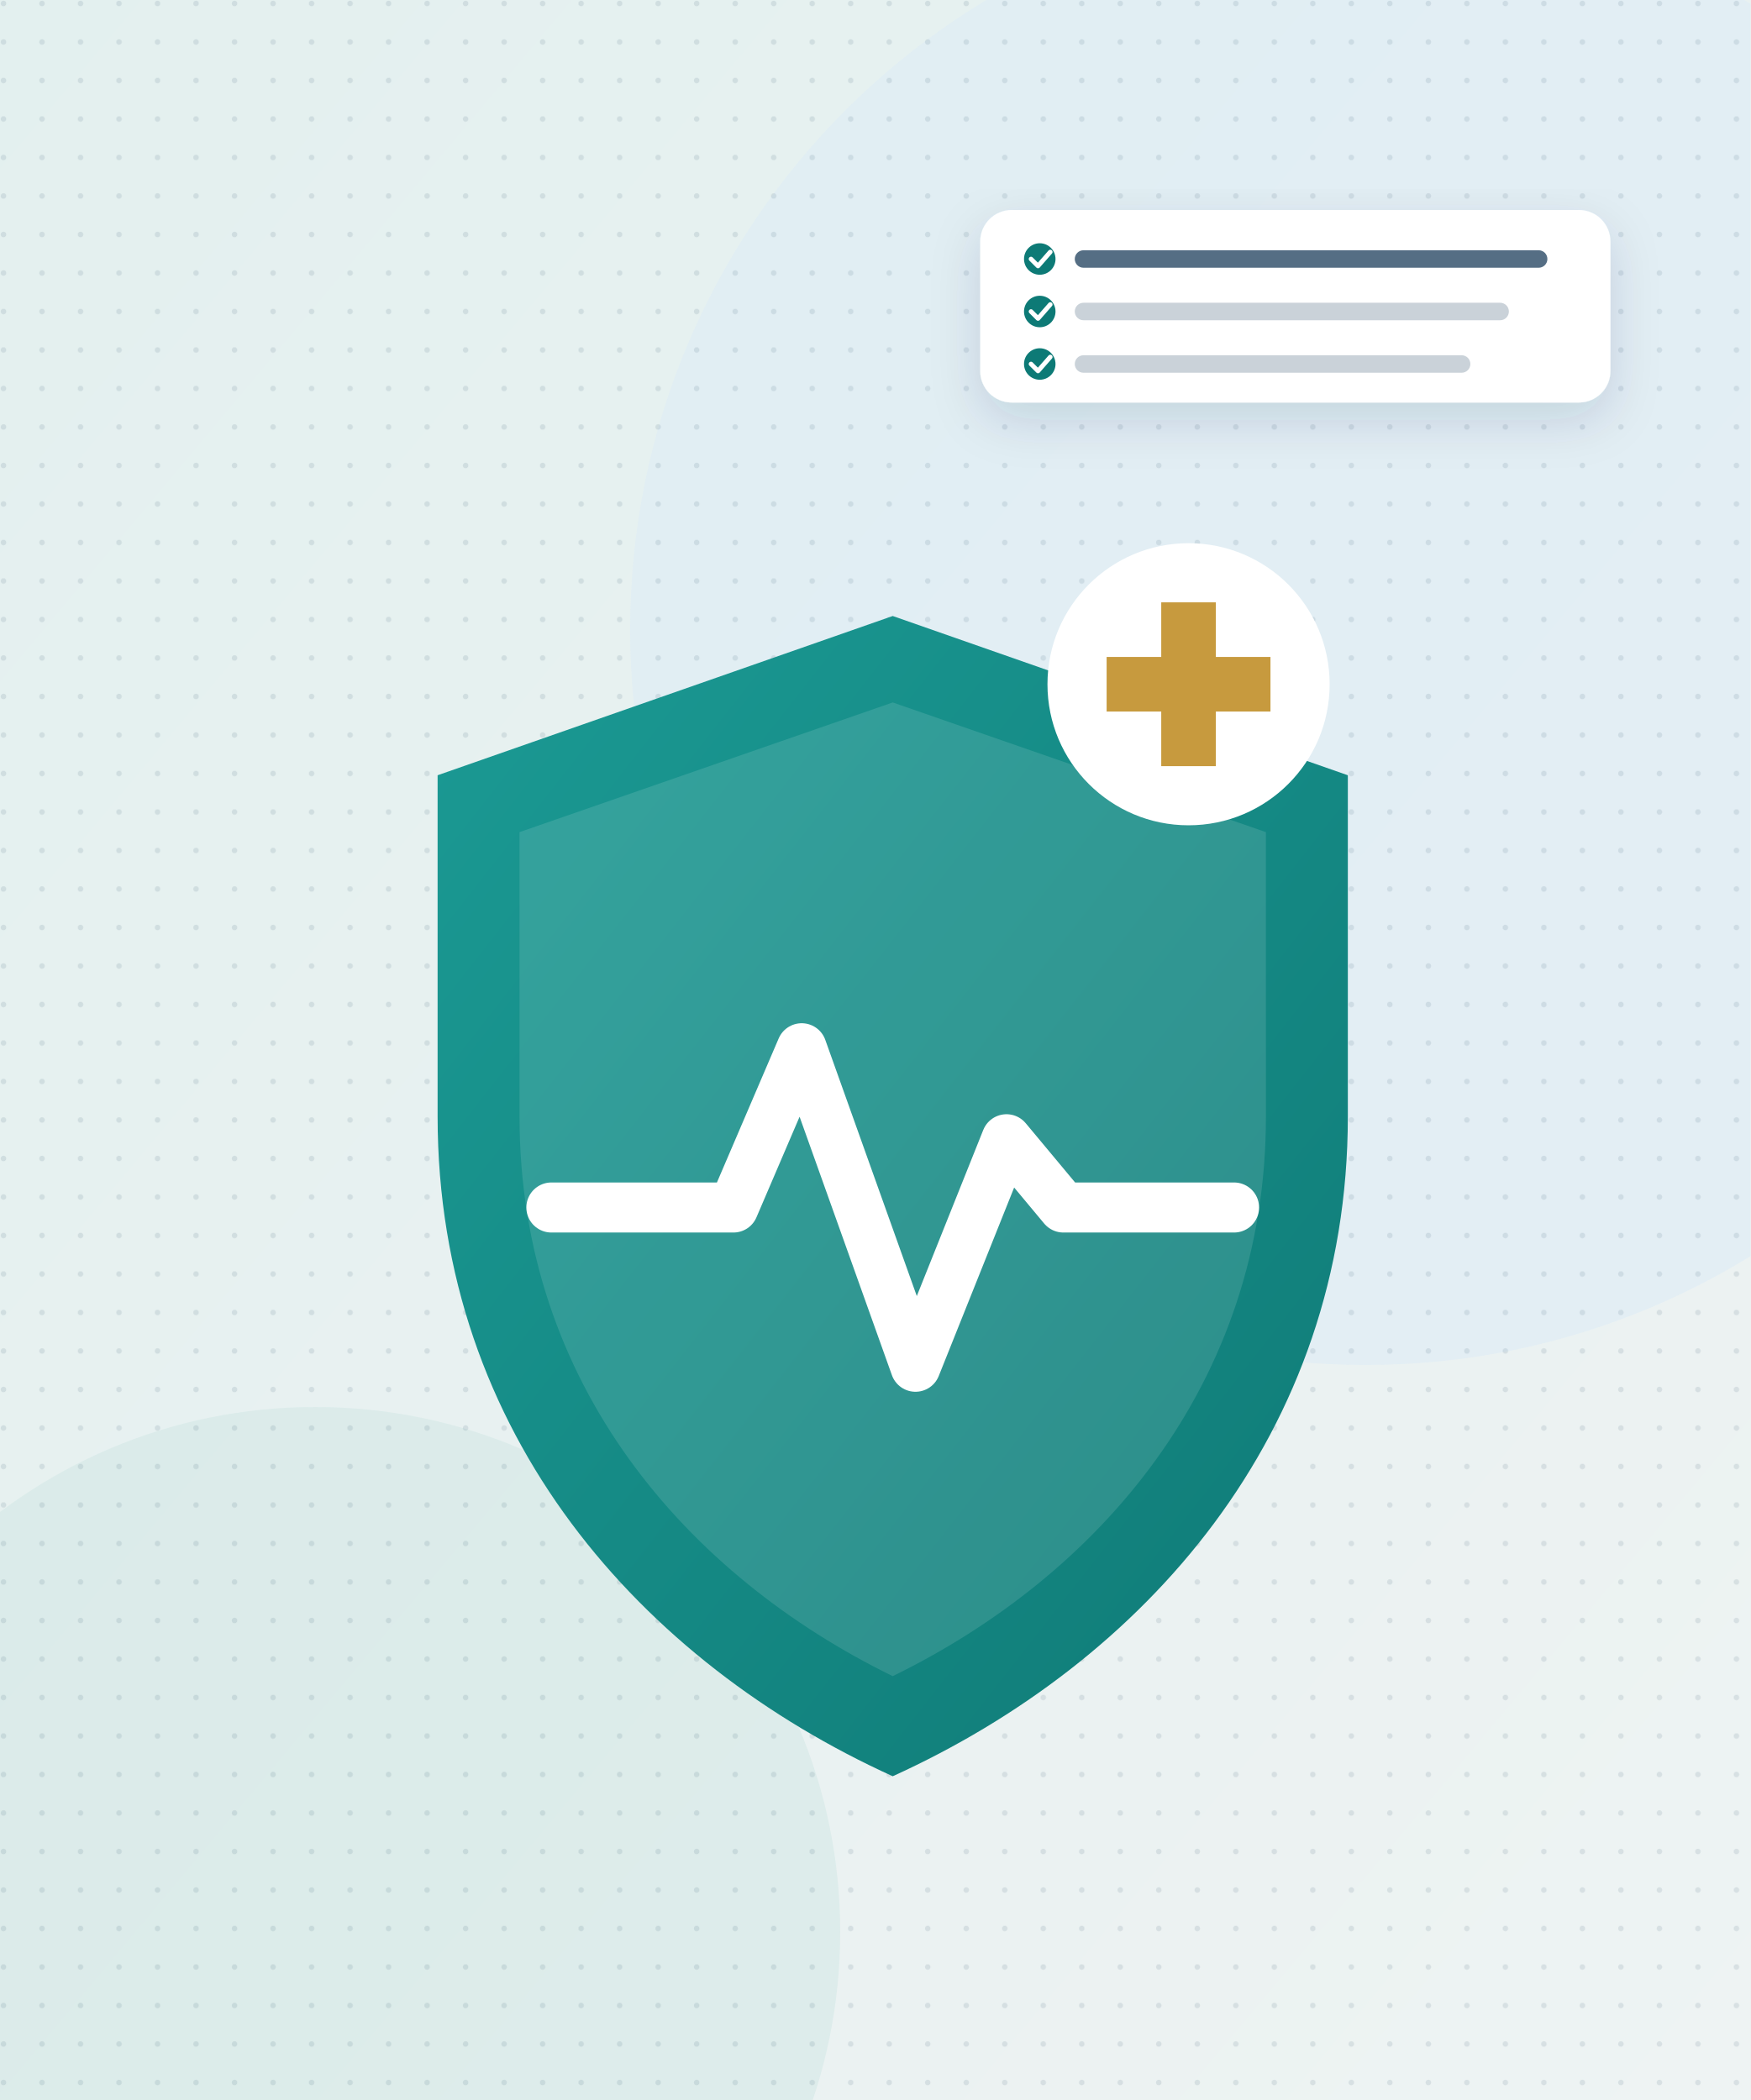
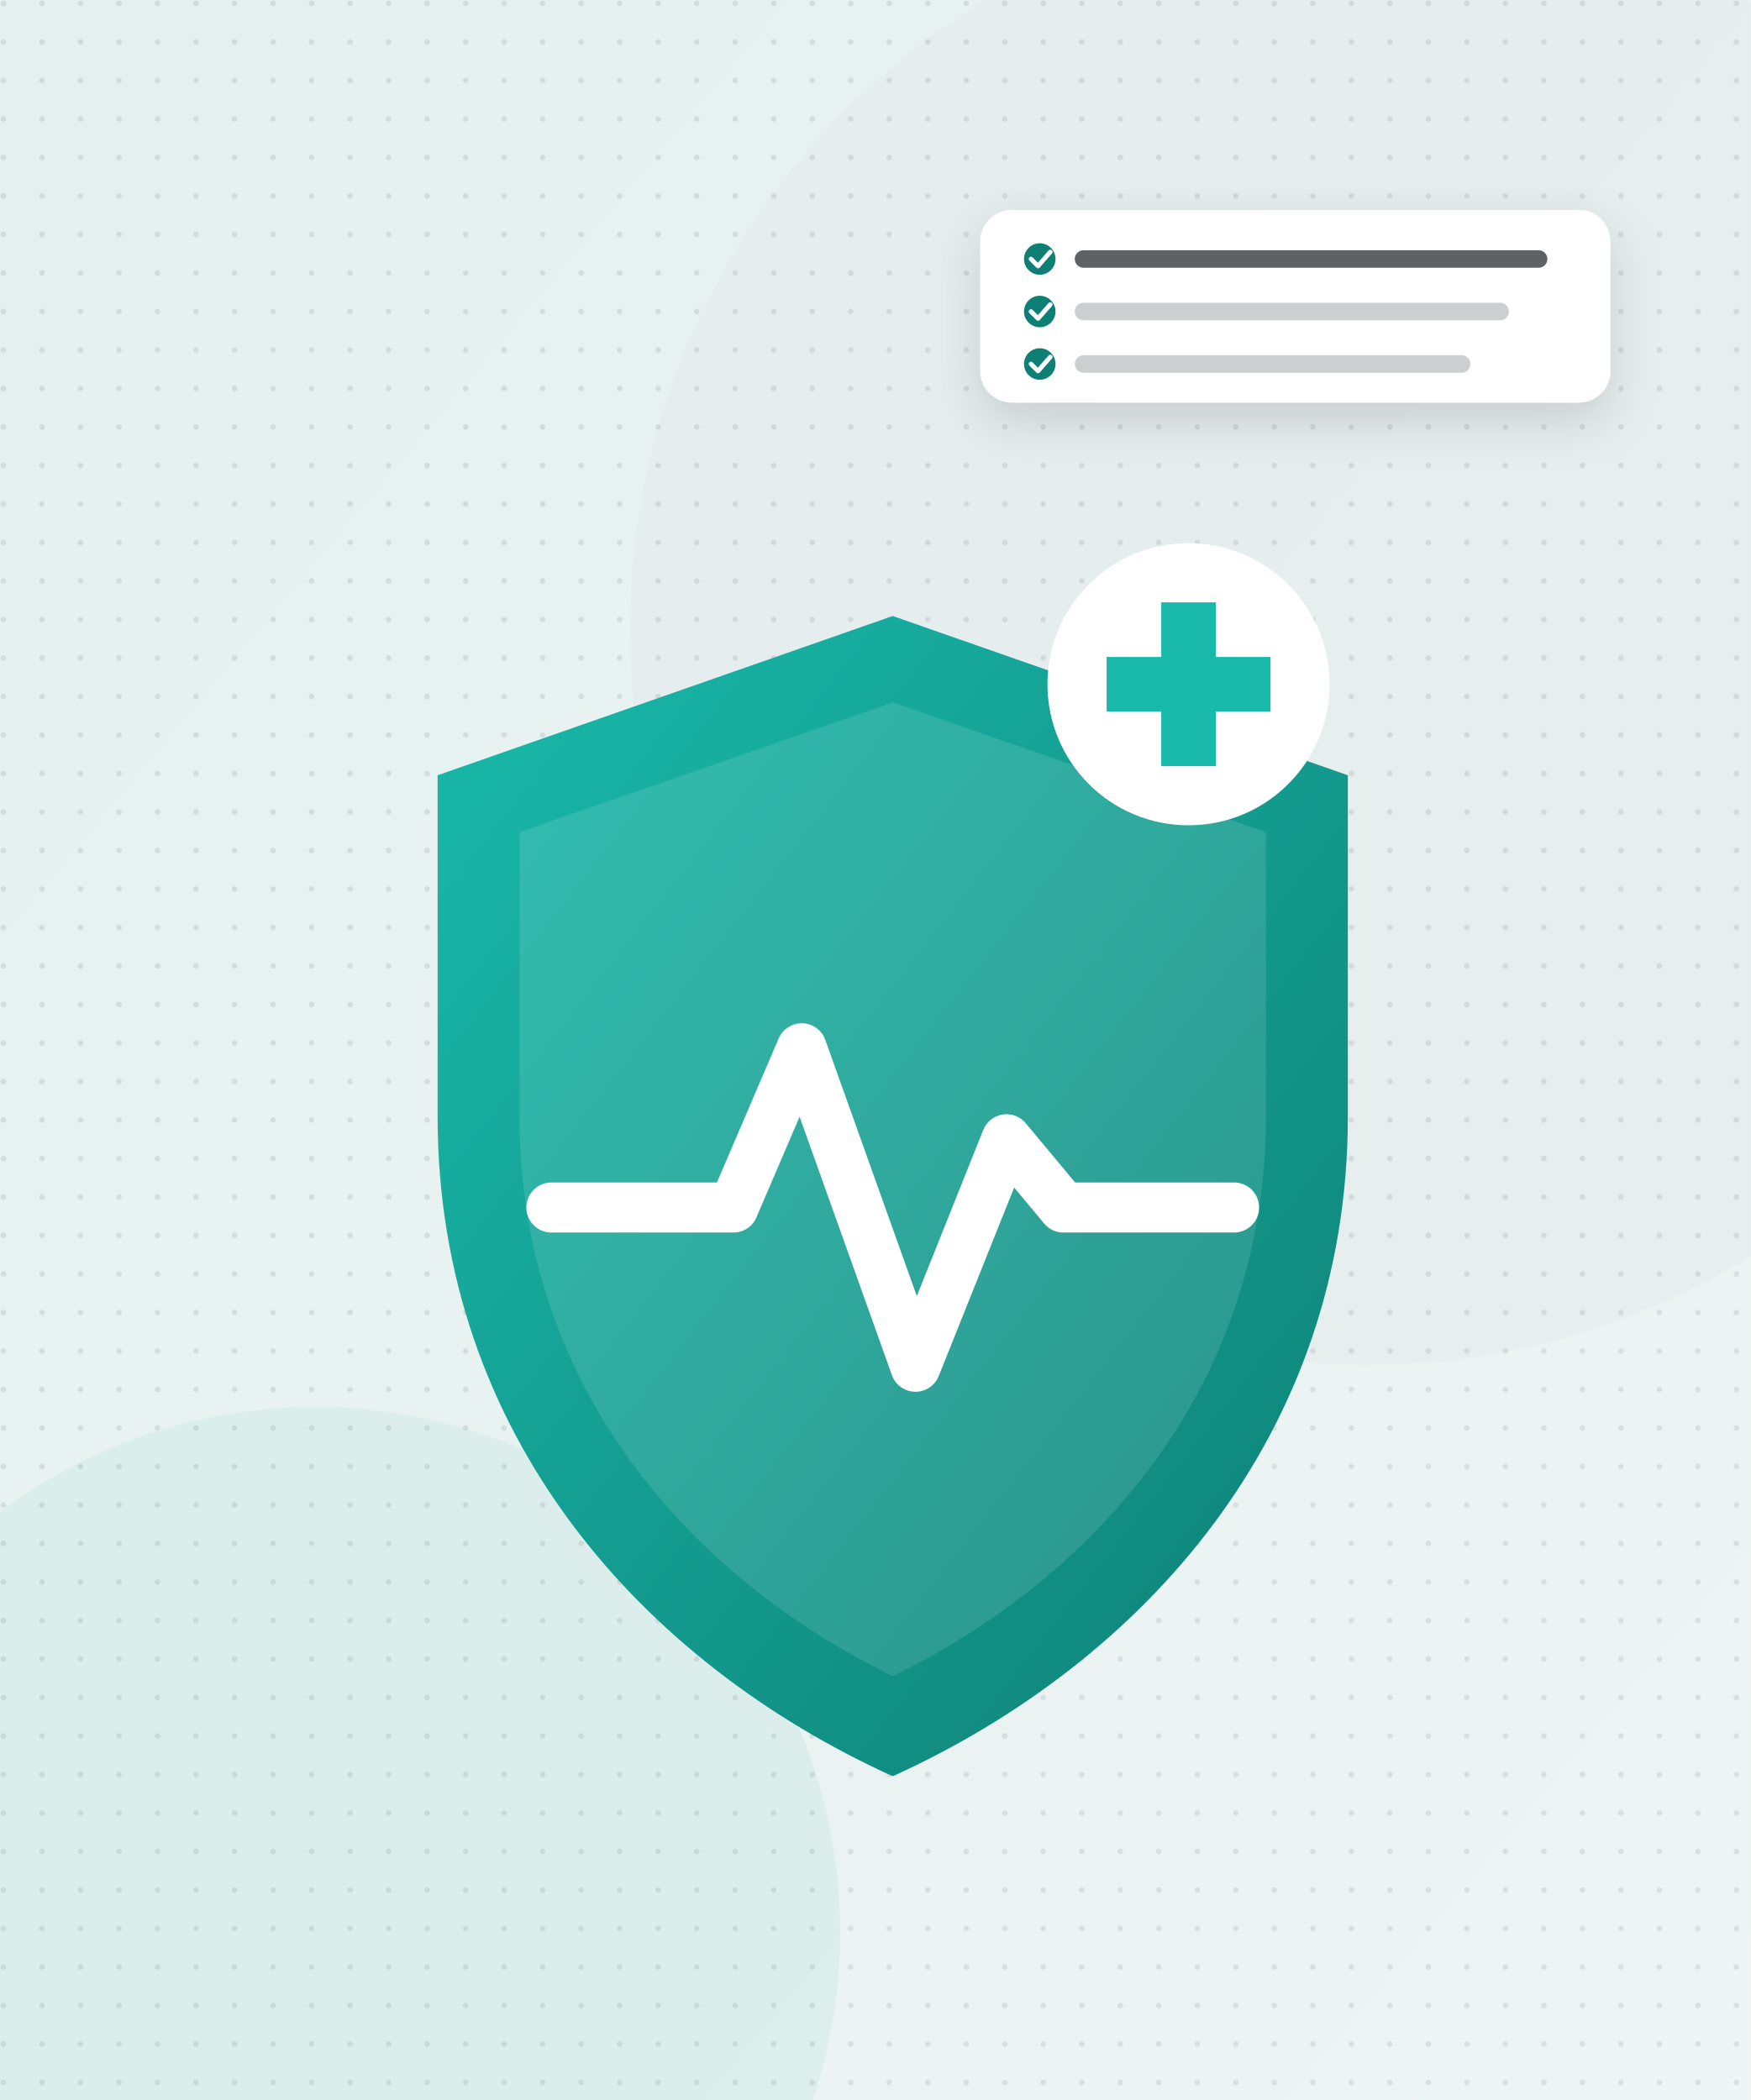
<svg xmlns="http://www.w3.org/2000/svg" viewBox="0 0 1000 1200" preserveAspectRatio="xMidYMid slice" role="img">
  <defs>
    <linearGradient id="bg" x1="0" y1="0" x2="1" y2="1">
      <stop offset="0" stop-color="#e3f0ef" />
-       <stop offset="1" stop-color="#eef3f3" />
+       <stop offset="1" stop-color="#eef5f4" />
    </linearGradient>
    <linearGradient id="tg" x1="0" y1="0" x2="1" y2="1">
-       <stop offset="0" stop-color="#1b9a94" />
-       <stop offset="1" stop-color="#0f7a76" />
+       <stop offset="0" stop-color="#19baab" />
+       <stop offset="1" stop-color="#0e7f75" />
    </linearGradient>
    <linearGradient id="ng" x1="0" y1="0" x2="1" y2="1">
-       <stop offset="0" stop-color="#1d4a72" />
-       <stop offset="1" stop-color="#0d3150" />
+       <stop offset="0" stop-color="#30373b" />
+       <stop offset="1" stop-color="#1b2023" />
    </linearGradient>
    <linearGradient id="gg" x1="0" y1="0" x2="1" y2="1">
-       <stop offset="0" stop-color="#e2bd6c" />
-       <stop offset="1" stop-color="#c79a3e" />
+       <stop offset="0" stop-color="#6fd6cc" />
+       <stop offset="1" stop-color="#19baab" />
    </linearGradient>
    <pattern id="dots" width="22" height="22" patternUnits="userSpaceOnUse">
-       <circle cx="2" cy="2" r="1.6" fill="#0d3150" opacity=".14" />
+       <circle cx="2" cy="2" r="1.6" fill="#1b2023" opacity=".14" />
    </pattern>
    <filter id="sh" x="-20%" y="-20%" width="140%" height="160%">
-       <feDropShadow dx="0" dy="10" stdDeviation="14" flood-color="#0d3150" flood-opacity=".14" />
+       <feDropShadow dx="0" dy="10" stdDeviation="14" flood-color="#1b2023" flood-opacity=".14" />
    </filter>
  </defs>
  <rect width="1000" height="1200" fill="url(#bg)" />
-   <circle cx="780" cy="360" r="420" fill="#dcebf6" opacity=".55" />
-   <circle cx="180" cy="1104" r="300" fill="#cfe6e4" opacity=".5" />
+   <circle cx="780" cy="360" r="420" fill="#e4e9eb" opacity=".55" />
+   <circle cx="180" cy="1104" r="300" fill="#cdeae6" opacity=".5" />
  <rect width="1000" height="1200" fill="url(#dots)" opacity=".7" />
  <g transform="translate(120 300) scale(1.3)">
    <path d="M300 40l200 70v150c0 140-90 240-200 290C190 500 100 400 100 260V110z" fill="url(#tg)" />
    <path d="M300 78l164 57v125c0 118-74 202-164 246-90-44-164-128-164-246V135z" fill="#fff" opacity=".12" />
    <path d="M150 300h80l30-70 50 140 40-100 25 30h75" fill="none" stroke="#fff" stroke-width="22" stroke-linecap="round" stroke-linejoin="round" />
    <g transform="translate(430 70)">
      <circle r="62" fill="#ffffff" />
-       <path d="M-12-36h24v24h24v24h-24v24h-24v-24h-24v-24h24z" fill="#c79a3e" />
+       <path d="M-12-36h24v24h24v24h-24v24h-24v-24h-24v-24h24z" fill="#19baab" />
    </g>
  </g>
  <g transform="translate(560 120)" filter="url(#sh)">
    <rect width="360" height="110" rx="18" fill="#ffffff" />
-     <circle cx="34" cy="28" r="9" fill="#0f7a76" />
+     <circle cx="34" cy="28" r="9" fill="#0e7f75" />
    <path d="M29 28l4 4 7-8" stroke="#fff" stroke-width="2.6" fill="none" stroke-linecap="round" stroke-linejoin="round" />
-     <rect x="54" y="23" width="270" height="10" rx="5" fill="#0d3150" opacity="0.7" />
-     <circle cx="34" cy="58" r="9" fill="#0f7a76" />
+     <rect x="54" y="23" width="270" height="10" rx="5" fill="#1b2023" opacity="0.7" />
+     <circle cx="34" cy="58" r="9" fill="#0e7f75" />
    <path d="M29 58l4 4 7-8" stroke="#fff" stroke-width="2.6" fill="none" stroke-linecap="round" stroke-linejoin="round" />
-     <rect x="54" y="53" width="248" height="10" rx="5" fill="#0d3150" opacity="0.22" />
-     <circle cx="34" cy="88" r="9" fill="#0f7a76" />
+     <rect x="54" y="53" width="248" height="10" rx="5" fill="#1b2023" opacity="0.22" />
+     <circle cx="34" cy="88" r="9" fill="#0e7f75" />
    <path d="M29 88l4 4 7-8" stroke="#fff" stroke-width="2.6" fill="none" stroke-linecap="round" stroke-linejoin="round" />
-     <rect x="54" y="83" width="226" height="10" rx="5" fill="#0d3150" opacity="0.22" />
+     <rect x="54" y="83" width="226" height="10" rx="5" fill="#1b2023" opacity="0.22" />
  </g>
</svg>
